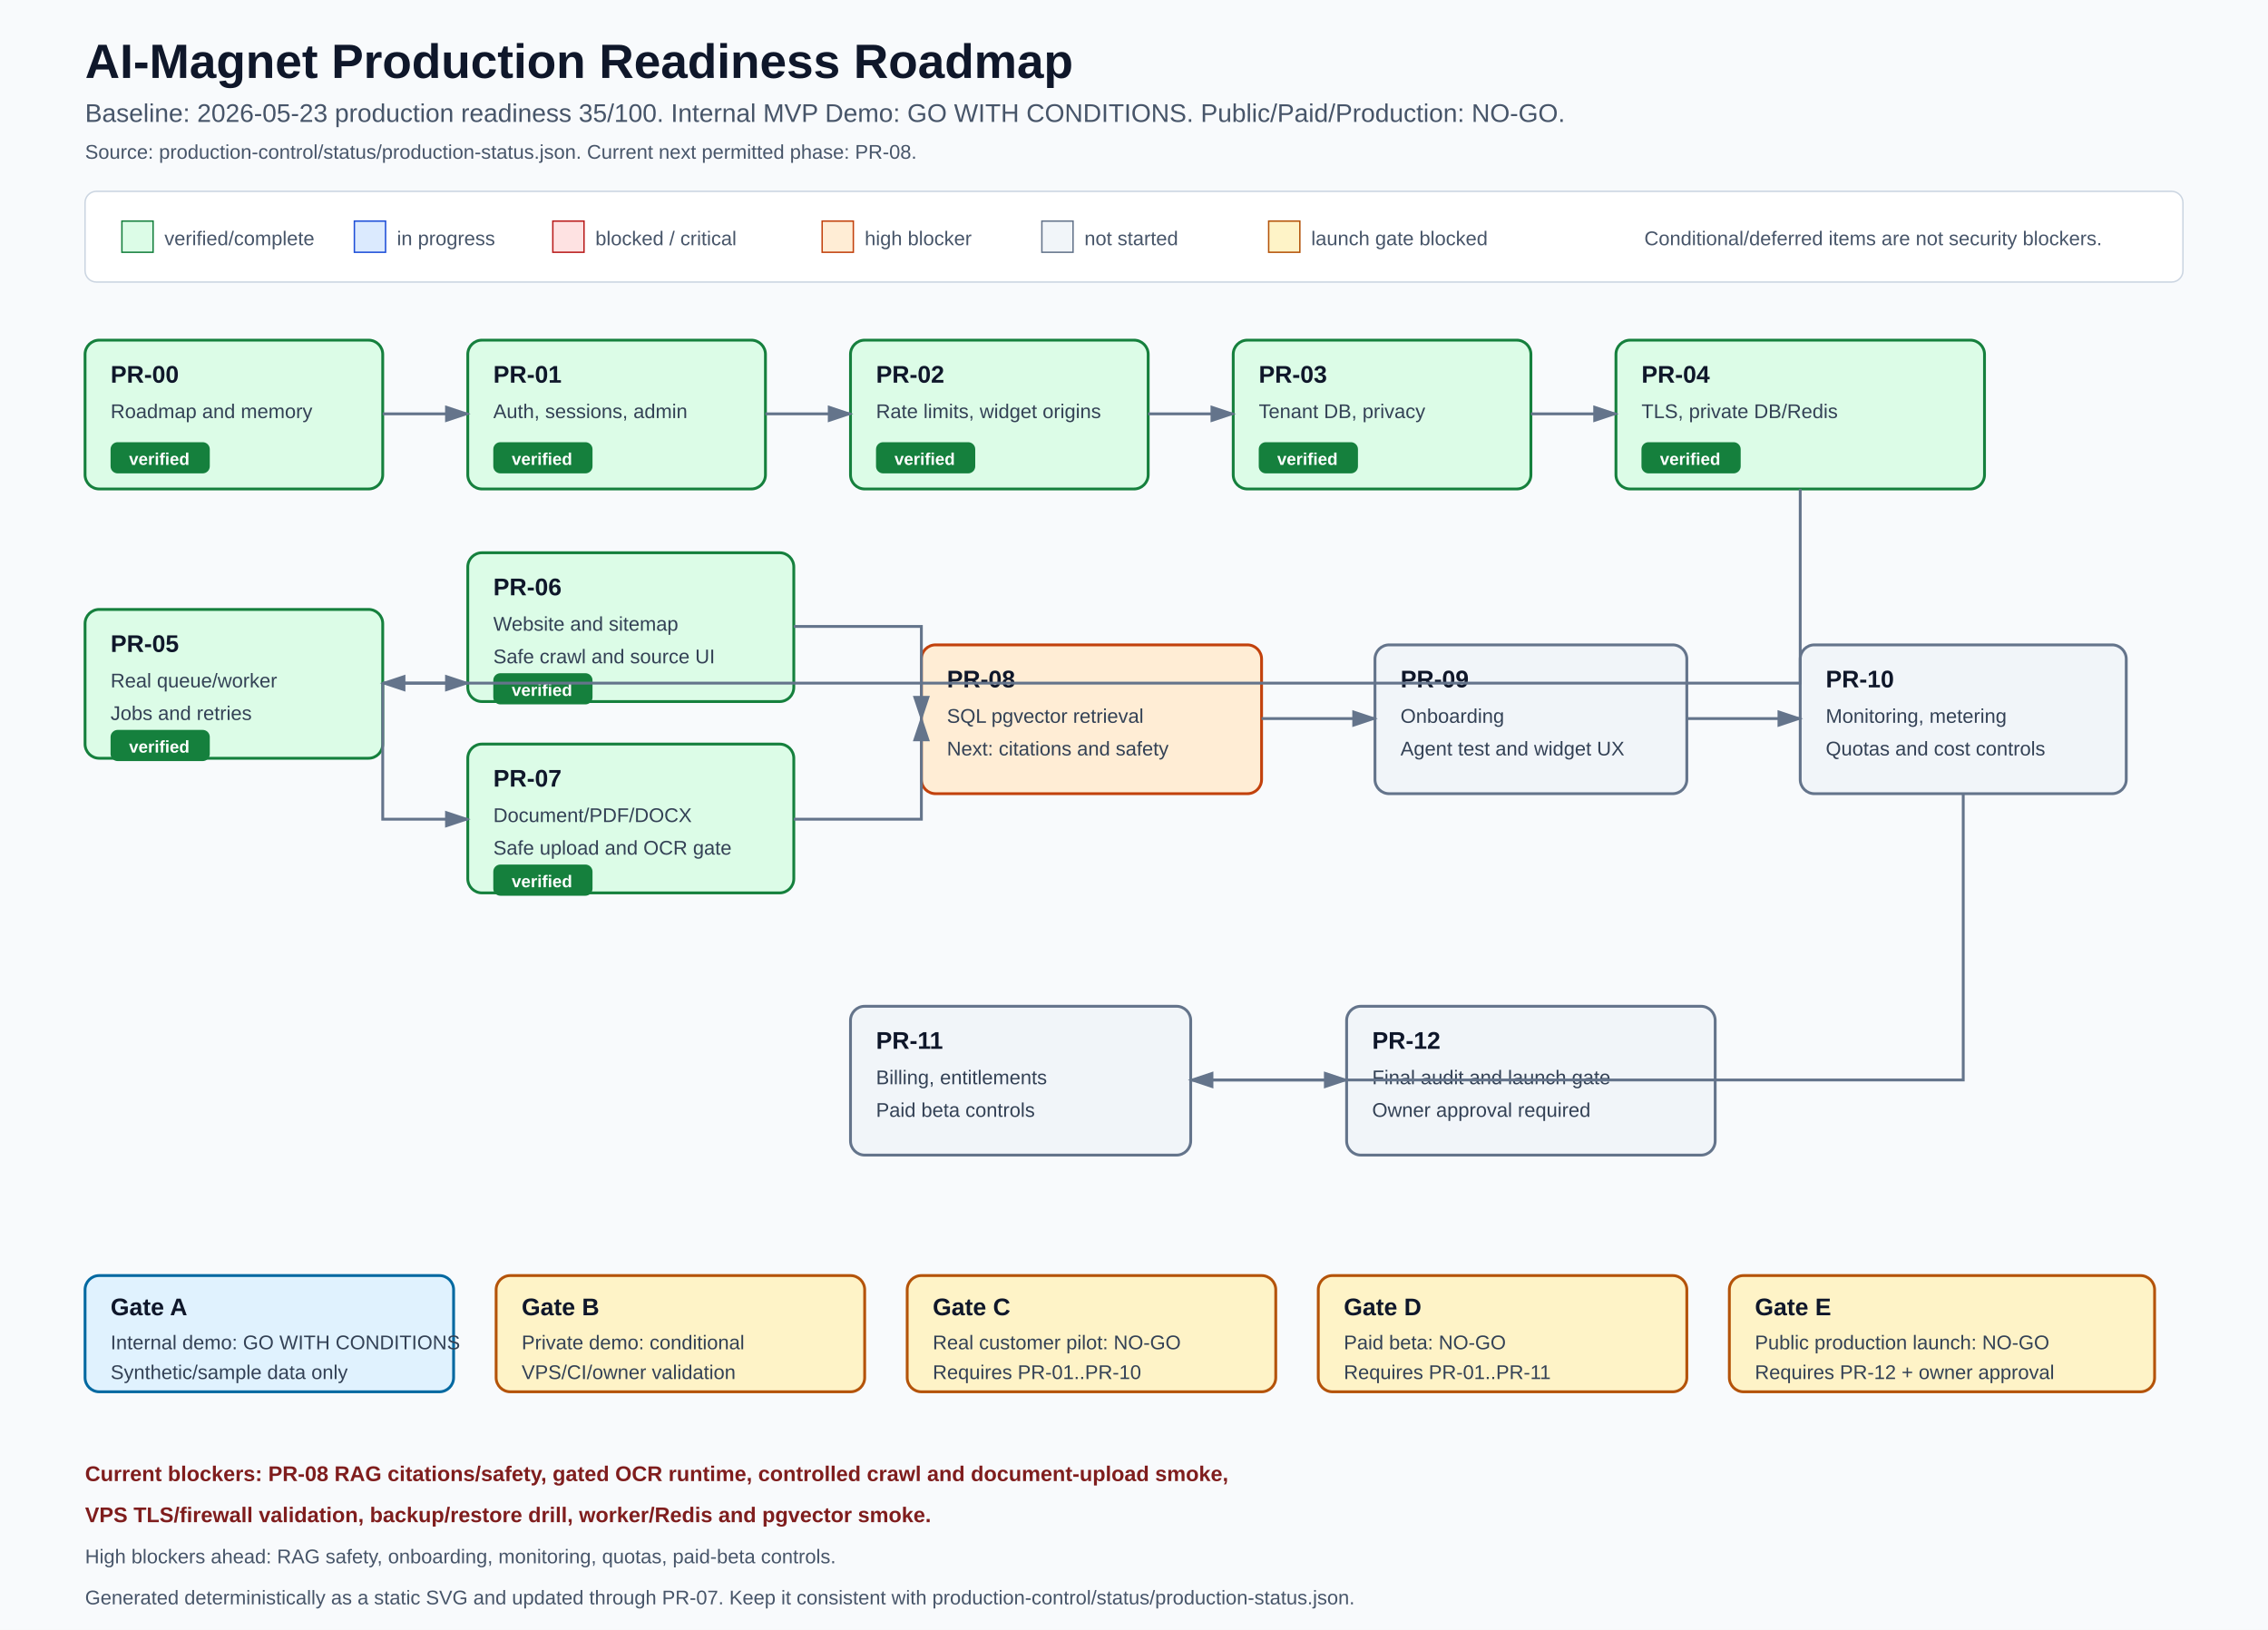
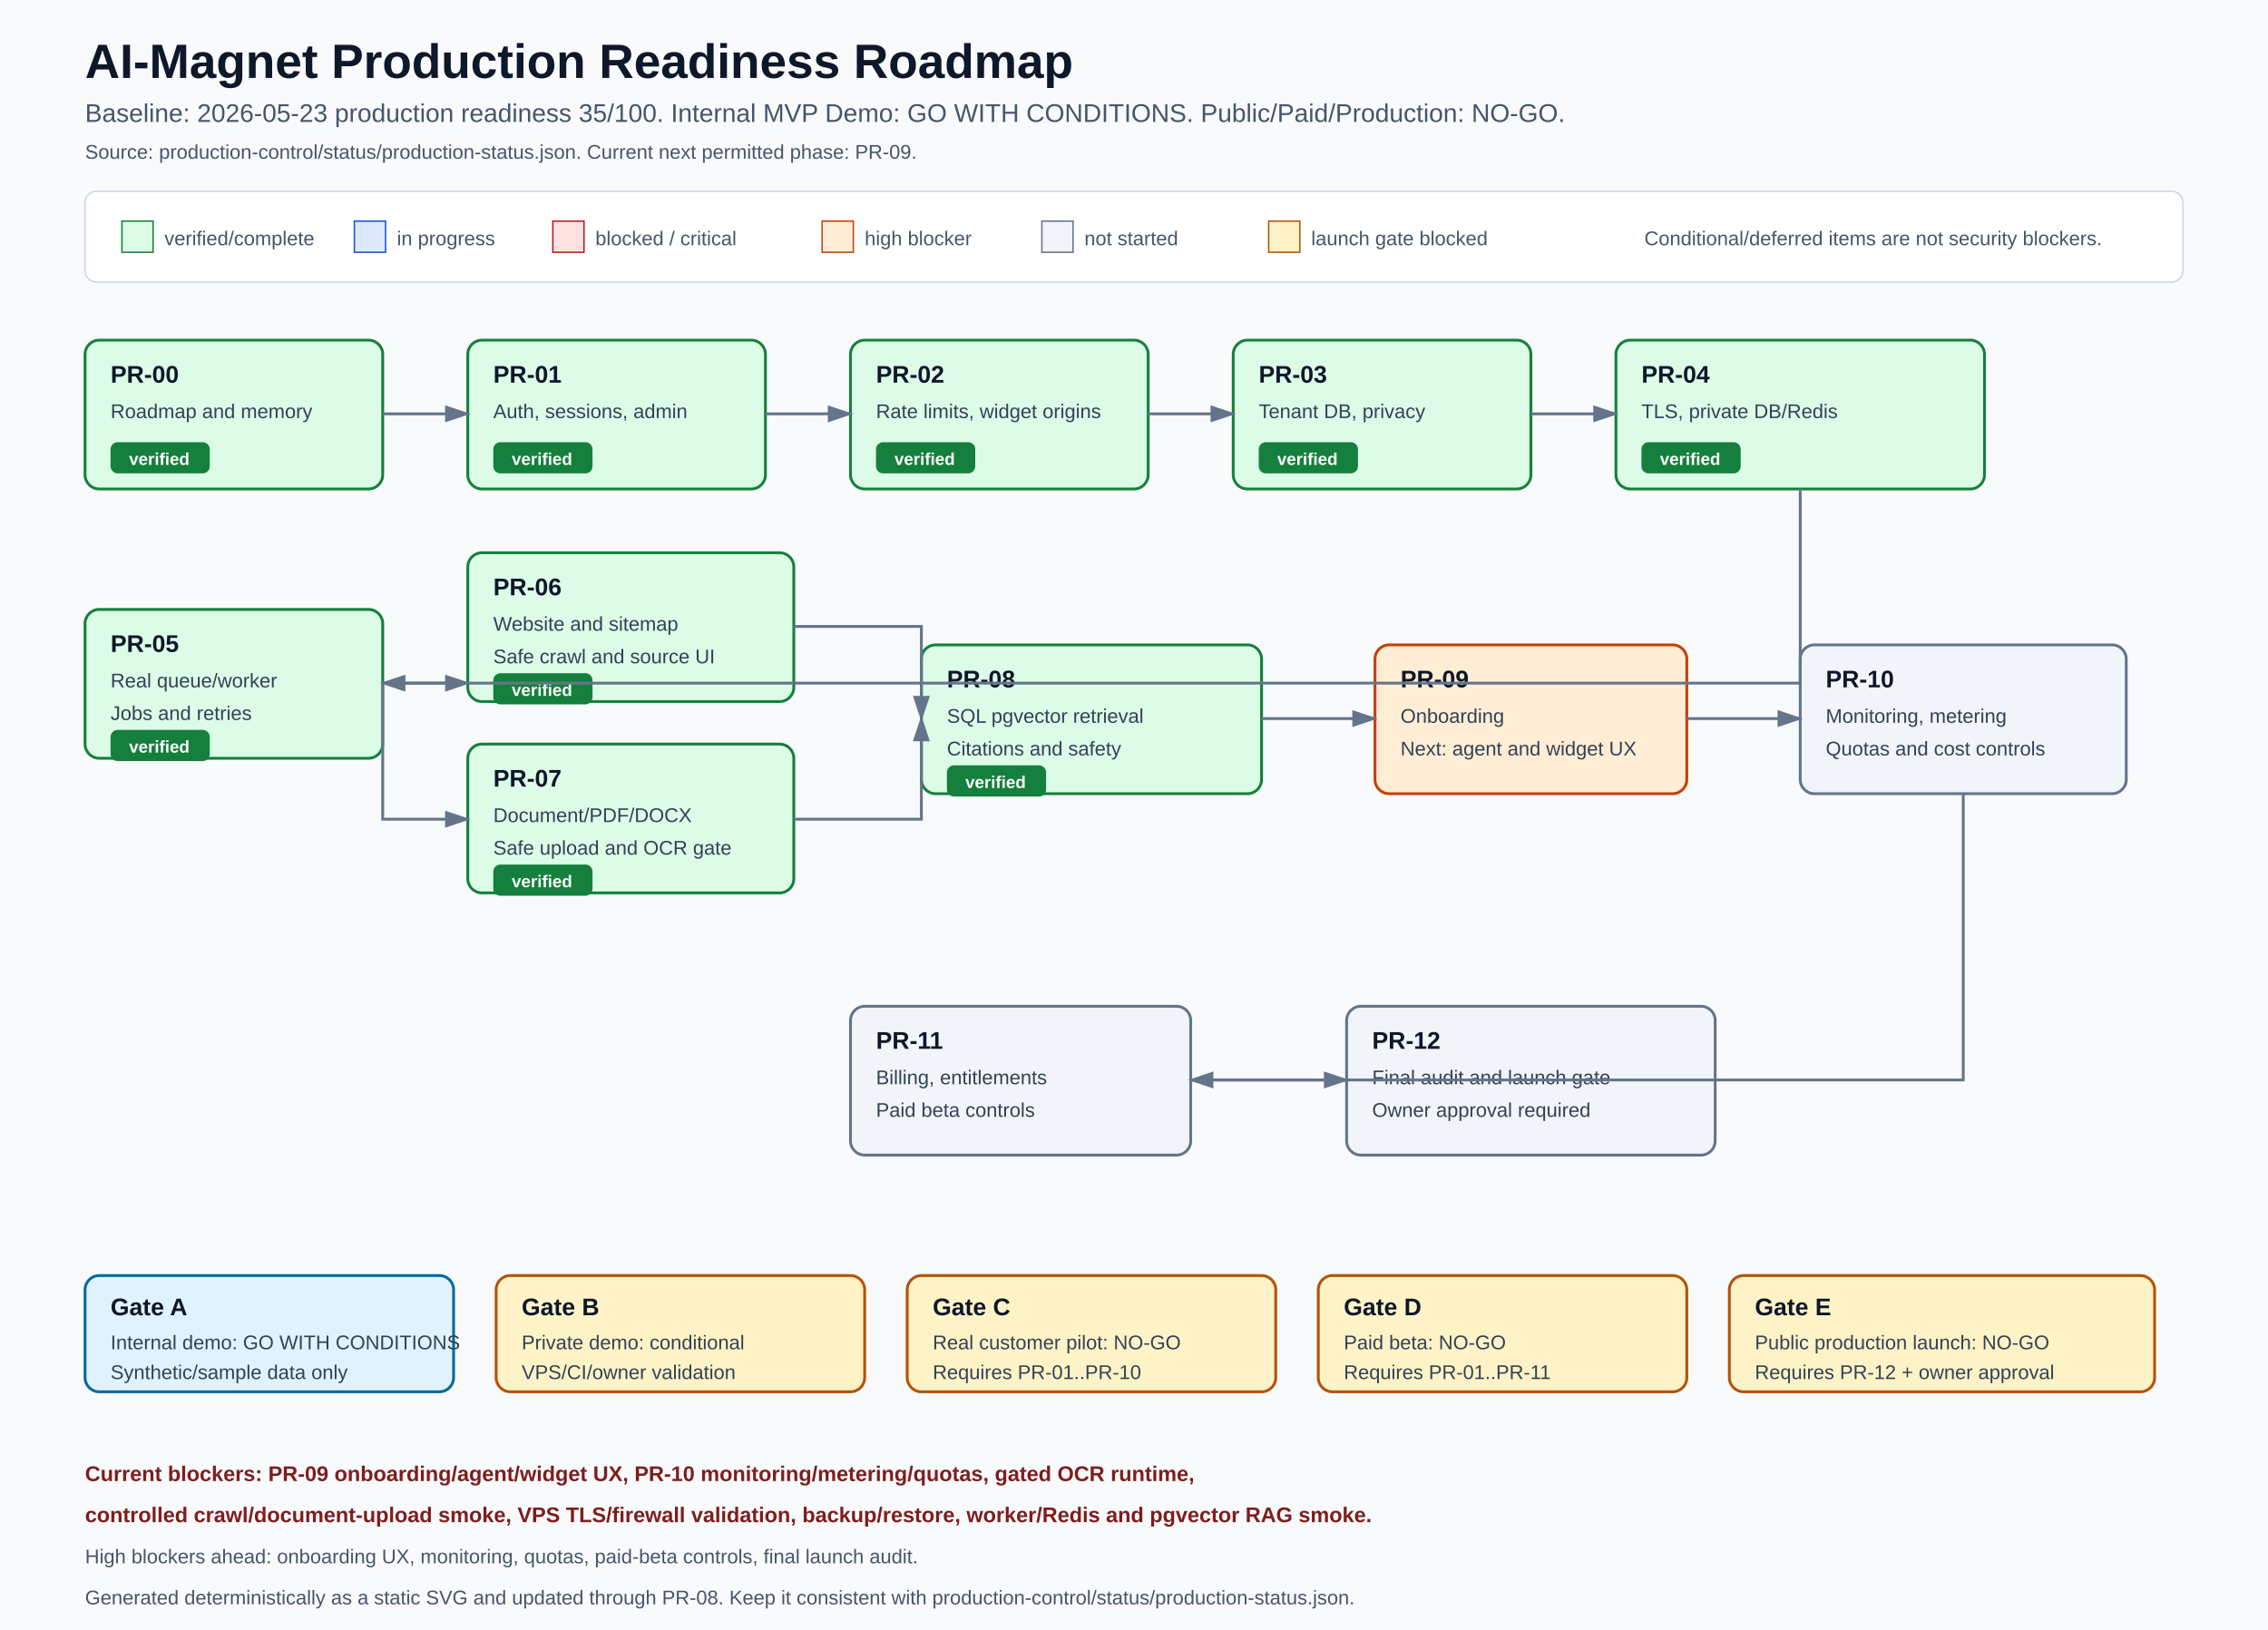
<svg xmlns="http://www.w3.org/2000/svg" width="1600" height="1150" viewBox="0 0 1600 1150" role="img" aria-labelledby="title desc">
  <defs>
    <style>
      .bg { fill: #f8fafc; }
      .title { font: 700 34px Arial, sans-serif; fill: #0f172a; }
      .subtitle { font: 18px Arial, sans-serif; fill: #475569; }
      .small { font: 14px Arial, sans-serif; fill: #475569; }
      .card-title { font: 700 17px Arial, sans-serif; fill: #0f172a; }
      .card-text { font: 14px Arial, sans-serif; fill: #334155; }
      .badge { font: 700 12px Arial, sans-serif; fill: #ffffff; }
      .verified { fill: #dcfce7; stroke: #15803d; stroke-width: 2; }
      .progressing { fill: #dbeafe; stroke: #1d4ed8; stroke-width: 2; }
      .blocked { fill: #fee2e2; stroke: #b91c1c; stroke-width: 2; }
      .critical { fill: #fee2e2; stroke: #b91c1c; stroke-width: 2; }
      .high { fill: #ffedd5; stroke: #c2410c; stroke-width: 2; }
      .pending { fill: #f1f5f9; stroke: #64748b; stroke-width: 2; }
      .gate-ok { fill: #e0f2fe; stroke: #0369a1; stroke-width: 2; }
      .gate-no { fill: #fef3c7; stroke: #b45309; stroke-width: 2; }
      .legend { fill: #ffffff; stroke: #cbd5e1; stroke-width: 1; }
      .arrow { stroke: #64748b; stroke-width: 2; marker-end: url(#arrowhead); fill: none; }
      .blocker { font: 700 15px Arial, sans-serif; fill: #7f1d1d; }
    </style>
    <marker id="arrowhead" markerWidth="10" markerHeight="10" refX="8" refY="3" orient="auto">
      <path d="M0,0 L0,6 L9,3 z" fill="#64748b" />
    </marker>
  </defs>
  <rect class="bg" width="1600" height="1150" />
  <text class="title" x="60" y="55">AI-Magnet Production Readiness Roadmap</text>
  <text class="subtitle" x="60" y="86">Baseline: 2026-05-23 production readiness 35/100. Internal MVP Demo: GO WITH CONDITIONS. Public/Paid/Production: NO-GO.</text>
-   <text class="small" x="60" y="112">Source: production-control/status/production-status.json. Current next permitted phase: PR-08.</text>
+   <text class="small" x="60" y="112">Source: production-control/status/production-status.json. Current next permitted phase: PR-09.</text>
  <rect class="legend" x="60" y="135" width="1480" height="64" rx="8" />
  <rect x="86" y="156" width="22" height="22" fill="#dcfce7" stroke="#15803d" />
  <text class="small" x="116" y="173">verified/complete</text>
  <rect x="250" y="156" width="22" height="22" fill="#dbeafe" stroke="#1d4ed8" />
  <text class="small" x="280" y="173">in progress</text>
  <rect x="390" y="156" width="22" height="22" fill="#fee2e2" stroke="#b91c1c" />
  <text class="small" x="420" y="173">blocked / critical</text>
  <rect x="580" y="156" width="22" height="22" fill="#ffedd5" stroke="#c2410c" />
  <text class="small" x="610" y="173">high blocker</text>
  <rect x="735" y="156" width="22" height="22" fill="#f1f5f9" stroke="#64748b" />
  <text class="small" x="765" y="173">not started</text>
  <rect x="895" y="156" width="22" height="22" fill="#fef3c7" stroke="#b45309" />
  <text class="small" x="925" y="173">launch gate blocked</text>
  <text class="small" x="1160" y="173">Conditional/deferred items are not security blockers.</text>
  <rect class="verified" x="60" y="240" width="210" height="105" rx="10" />
  <text class="card-title" x="78" y="270">PR-00</text>
  <text class="card-text" x="78" y="295">Roadmap and memory</text>
  <rect x="78" y="312" width="70" height="22" rx="5" fill="#15803d" />
  <text class="badge" x="91" y="328">verified</text>
  <rect class="verified" x="330" y="240" width="210" height="105" rx="10" />
  <text class="card-title" x="348" y="270">PR-01</text>
  <text class="card-text" x="348" y="295">Auth, sessions, admin</text>
  <rect x="348" y="312" width="70" height="22" rx="5" fill="#15803d" />
  <text class="badge" x="361" y="328">verified</text>
  <rect class="verified" x="600" y="240" width="210" height="105" rx="10" />
  <text class="card-title" x="618" y="270">PR-02</text>
  <text class="card-text" x="618" y="295">Rate limits, widget origins</text>
  <rect x="618" y="312" width="70" height="22" rx="5" fill="#15803d" />
  <text class="badge" x="631" y="328">verified</text>
  <rect class="verified" x="870" y="240" width="210" height="105" rx="10" />
  <text class="card-title" x="888" y="270">PR-03</text>
  <text class="card-text" x="888" y="295">Tenant DB, privacy</text>
  <rect x="888" y="312" width="70" height="22" rx="5" fill="#15803d" />
  <text class="badge" x="901" y="328">verified</text>
  <rect class="verified" x="1140" y="240" width="260" height="105" rx="10" />
  <text class="card-title" x="1158" y="270">PR-04</text>
  <text class="card-text" x="1158" y="295">TLS, private DB/Redis</text>
  <rect x="1158" y="312" width="70" height="22" rx="5" fill="#15803d" />
  <text class="badge" x="1171" y="328">verified</text>
  <path class="arrow" d="M270 292 H330" />
  <path class="arrow" d="M540 292 H600" />
  <path class="arrow" d="M810 292 H870" />
  <path class="arrow" d="M1080 292 H1140" />
  <rect class="verified" x="60" y="430" width="210" height="105" rx="10" />
  <text class="card-title" x="78" y="460">PR-05</text>
  <text class="card-text" x="78" y="485">Real queue/worker</text>
  <text class="card-text" x="78" y="508">Jobs and retries</text>
  <rect x="78" y="515" width="70" height="22" rx="5" fill="#15803d" />
  <text class="badge" x="91" y="531">verified</text>
  <rect class="verified" x="330" y="390" width="230" height="105" rx="10" />
  <text class="card-title" x="348" y="420">PR-06</text>
  <text class="card-text" x="348" y="445">Website and sitemap</text>
  <text class="card-text" x="348" y="468">Safe crawl and source UI</text>
  <rect x="348" y="475" width="70" height="22" rx="5" fill="#15803d" />
  <text class="badge" x="361" y="491">verified</text>
  <rect class="verified" x="330" y="525" width="230" height="105" rx="10" />
  <text class="card-title" x="348" y="555">PR-07</text>
  <text class="card-text" x="348" y="580">Document/PDF/DOCX</text>
  <text class="card-text" x="348" y="603">Safe upload and OCR gate</text>
  <rect x="348" y="610" width="70" height="22" rx="5" fill="#15803d" />
  <text class="badge" x="361" y="626">verified</text>
-   <rect class="high" x="650" y="455" width="240" height="105" rx="10" />
+   <rect class="verified" x="650" y="455" width="240" height="105" rx="10" />
  <text class="card-title" x="668" y="485">PR-08</text>
  <text class="card-text" x="668" y="510">SQL pgvector retrieval</text>
-   <text class="card-text" x="668" y="533">Next: citations and safety</text>
-   <rect class="pending" x="970" y="455" width="220" height="105" rx="10" />
+   <text class="card-text" x="668" y="533">Citations and safety</text>
+   <rect x="668" y="540" width="70" height="22" rx="5" fill="#15803d" />
+   <text class="badge" x="681" y="556">verified</text>
+   <rect class="high" x="970" y="455" width="220" height="105" rx="10" />
  <text class="card-title" x="988" y="485">PR-09</text>
  <text class="card-text" x="988" y="510">Onboarding</text>
-   <text class="card-text" x="988" y="533">Agent test and widget UX</text>
+   <text class="card-text" x="988" y="533">Next: agent and widget UX</text>
  <rect class="pending" x="1270" y="455" width="230" height="105" rx="10" />
  <text class="card-title" x="1288" y="485">PR-10</text>
  <text class="card-text" x="1288" y="510">Monitoring, metering</text>
  <text class="card-text" x="1288" y="533">Quotas and cost controls</text>
  <path class="arrow" d="M1270 345 V482 H270" />
  <path class="arrow" d="M270 482 H330" />
  <path class="arrow" d="M270 482 V578 H330" />
  <path class="arrow" d="M560 442 H650 V507" />
  <path class="arrow" d="M560 578 H650 V507" />
  <path class="arrow" d="M890 507 H970" />
  <path class="arrow" d="M1190 507 H1270" />
  <rect class="pending" x="600" y="710" width="240" height="105" rx="10" />
  <text class="card-title" x="618" y="740">PR-11</text>
  <text class="card-text" x="618" y="765">Billing, entitlements</text>
  <text class="card-text" x="618" y="788">Paid beta controls</text>
  <rect class="pending" x="950" y="710" width="260" height="105" rx="10" />
  <text class="card-title" x="968" y="740">PR-12</text>
  <text class="card-text" x="968" y="765">Final audit and launch gate</text>
  <text class="card-text" x="968" y="788">Owner approval required</text>
  <path class="arrow" d="M1385 560 V762 H840" />
  <path class="arrow" d="M840 762 H950" />
  <rect class="gate-ok" x="60" y="900" width="260" height="82" rx="10" />
  <text class="card-title" x="78" y="928">Gate A</text>
  <text class="card-text" x="78" y="952">Internal demo: GO WITH CONDITIONS</text>
  <text class="card-text" x="78" y="973">Synthetic/sample data only</text>
  <rect class="gate-no" x="350" y="900" width="260" height="82" rx="10" />
  <text class="card-title" x="368" y="928">Gate B</text>
  <text class="card-text" x="368" y="952">Private demo: conditional</text>
  <text class="card-text" x="368" y="973">VPS/CI/owner validation</text>
  <rect class="gate-no" x="640" y="900" width="260" height="82" rx="10" />
  <text class="card-title" x="658" y="928">Gate C</text>
  <text class="card-text" x="658" y="952">Real customer pilot: NO-GO</text>
  <text class="card-text" x="658" y="973">Requires PR-01..PR-10</text>
  <rect class="gate-no" x="930" y="900" width="260" height="82" rx="10" />
  <text class="card-title" x="948" y="928">Gate D</text>
  <text class="card-text" x="948" y="952">Paid beta: NO-GO</text>
  <text class="card-text" x="948" y="973">Requires PR-01..PR-11</text>
  <rect class="gate-no" x="1220" y="900" width="300" height="82" rx="10" />
  <text class="card-title" x="1238" y="928">Gate E</text>
  <text class="card-text" x="1238" y="952">Public production launch: NO-GO</text>
  <text class="card-text" x="1238" y="973">Requires PR-12 + owner approval</text>
-   <text class="blocker" x="60" y="1045">Current blockers: PR-08 RAG citations/safety, gated OCR runtime, controlled crawl and document-upload smoke,</text>
-   <text class="blocker" x="60" y="1074">VPS TLS/firewall validation, backup/restore drill, worker/Redis and pgvector smoke.</text>
-   <text class="small" x="60" y="1103">High blockers ahead: RAG safety, onboarding, monitoring, quotas, paid-beta controls.</text>
-   <text class="small" x="60" y="1132">Generated deterministically as a static SVG and updated through PR-07. Keep it consistent with production-control/status/production-status.json.</text>
+   <text class="blocker" x="60" y="1045">Current blockers: PR-09 onboarding/agent/widget UX, PR-10 monitoring/metering/quotas, gated OCR runtime,</text>
+   <text class="blocker" x="60" y="1074">controlled crawl/document-upload smoke, VPS TLS/firewall validation, backup/restore, worker/Redis and pgvector RAG smoke.</text>
+   <text class="small" x="60" y="1103">High blockers ahead: onboarding UX, monitoring, quotas, paid-beta controls, final launch audit.</text>
+   <text class="small" x="60" y="1132">Generated deterministically as a static SVG and updated through PR-08. Keep it consistent with production-control/status/production-status.json.</text>
</svg>
